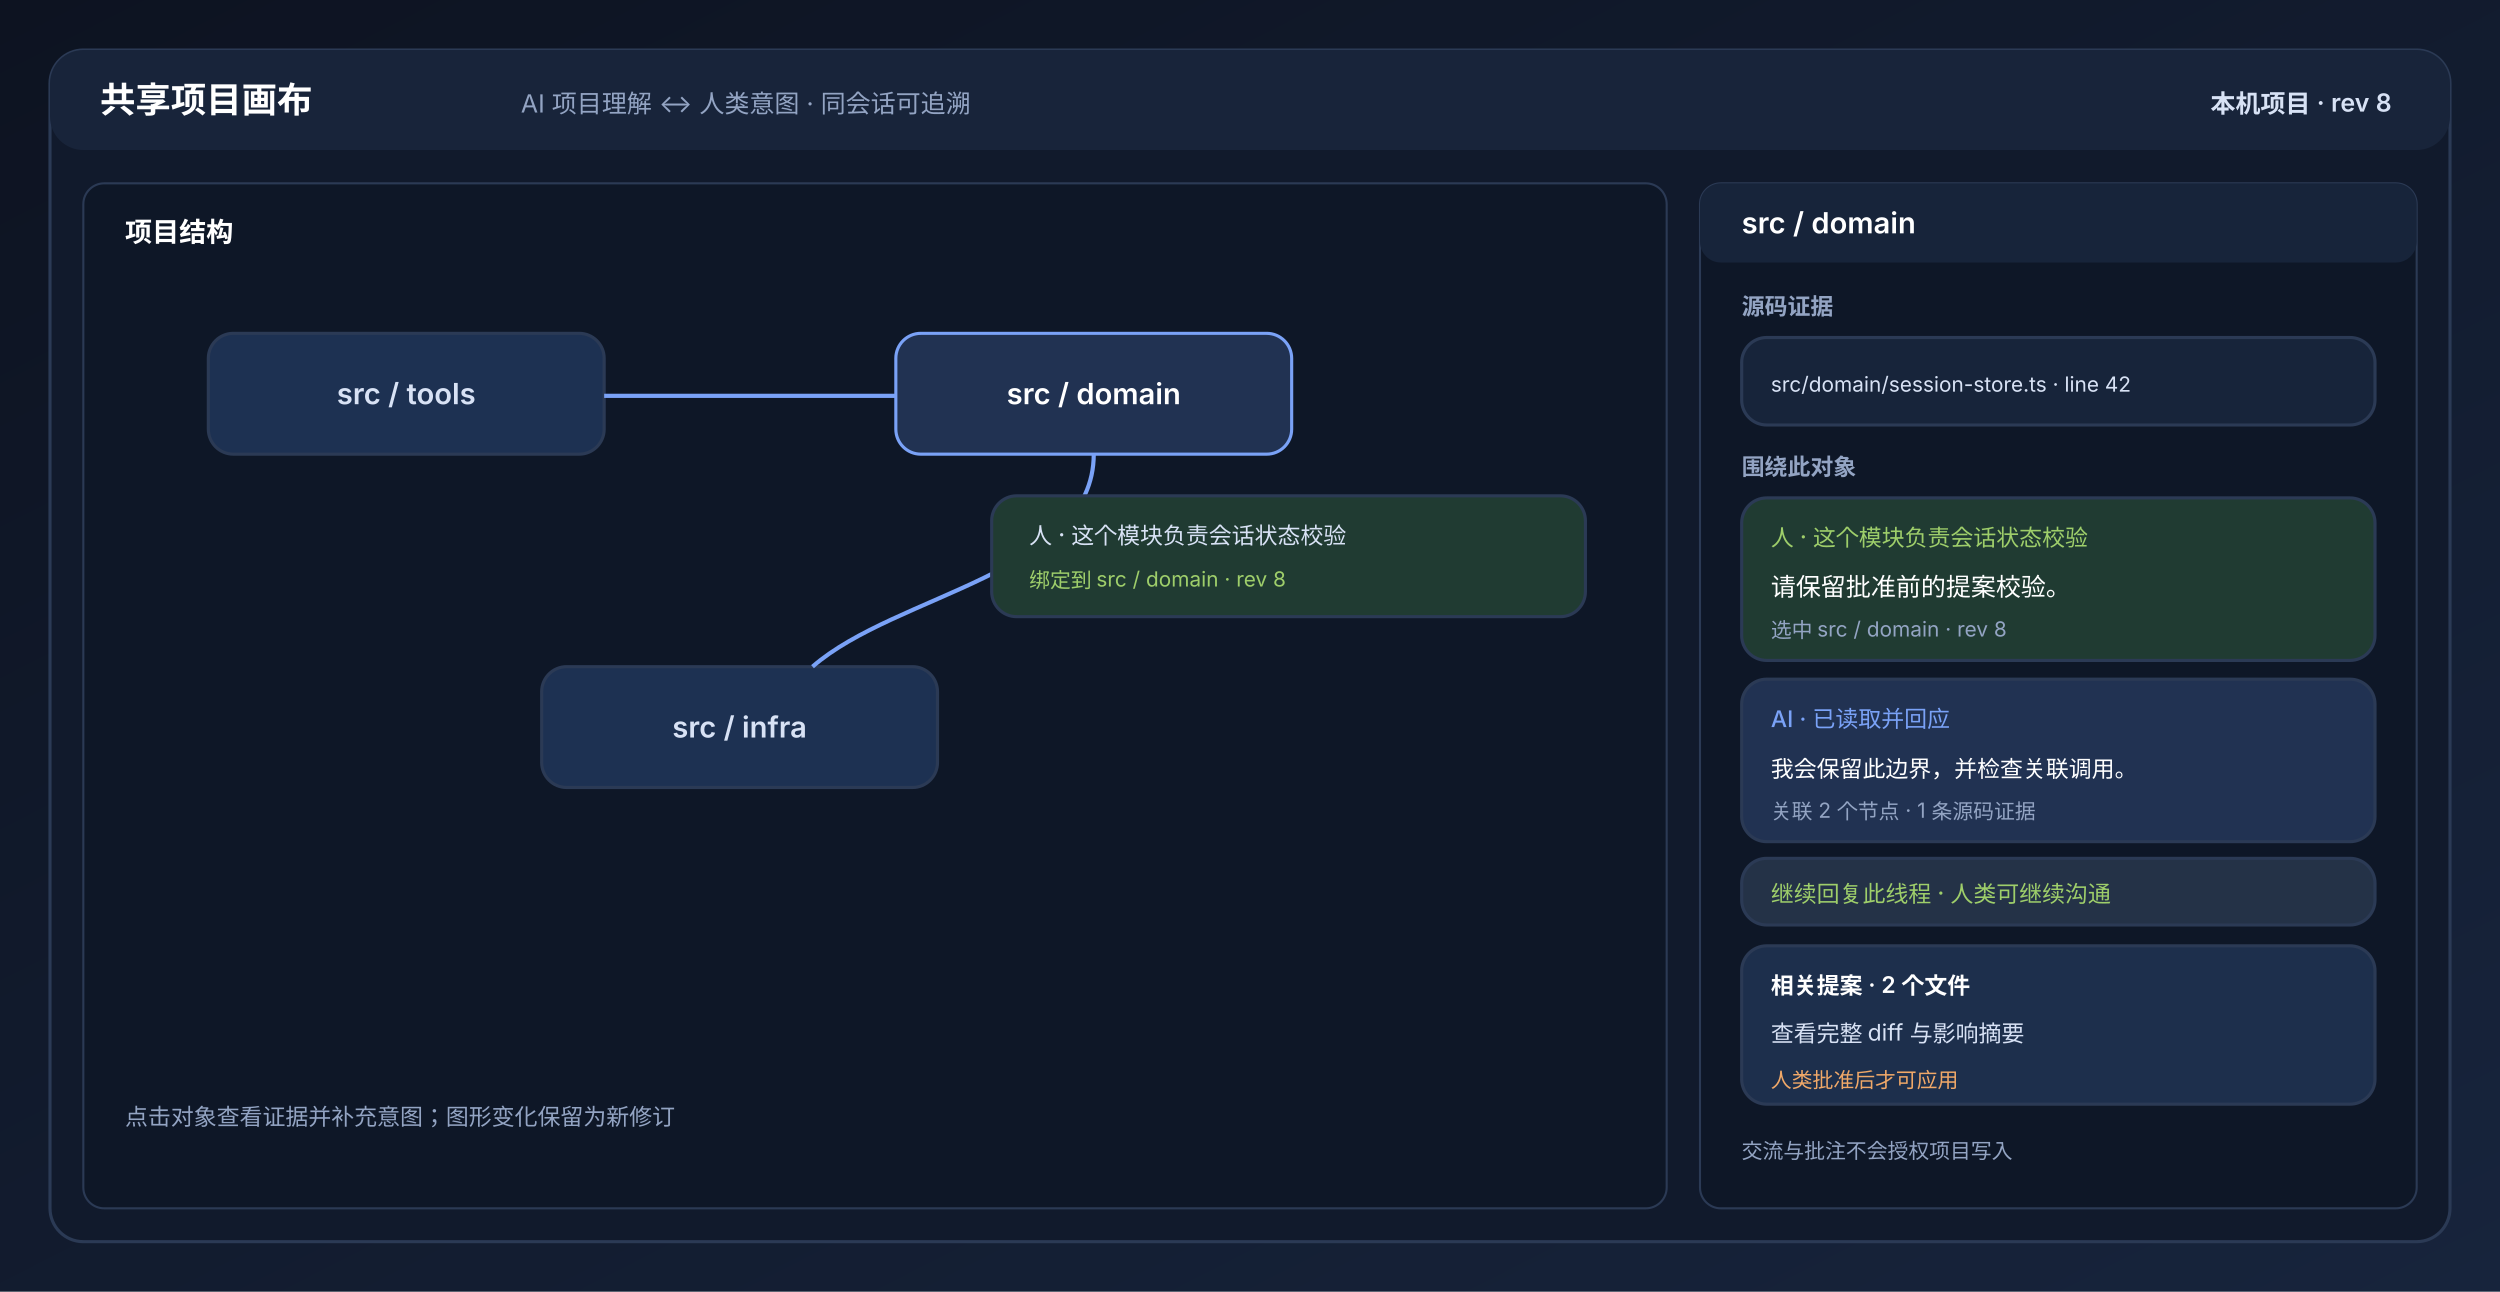
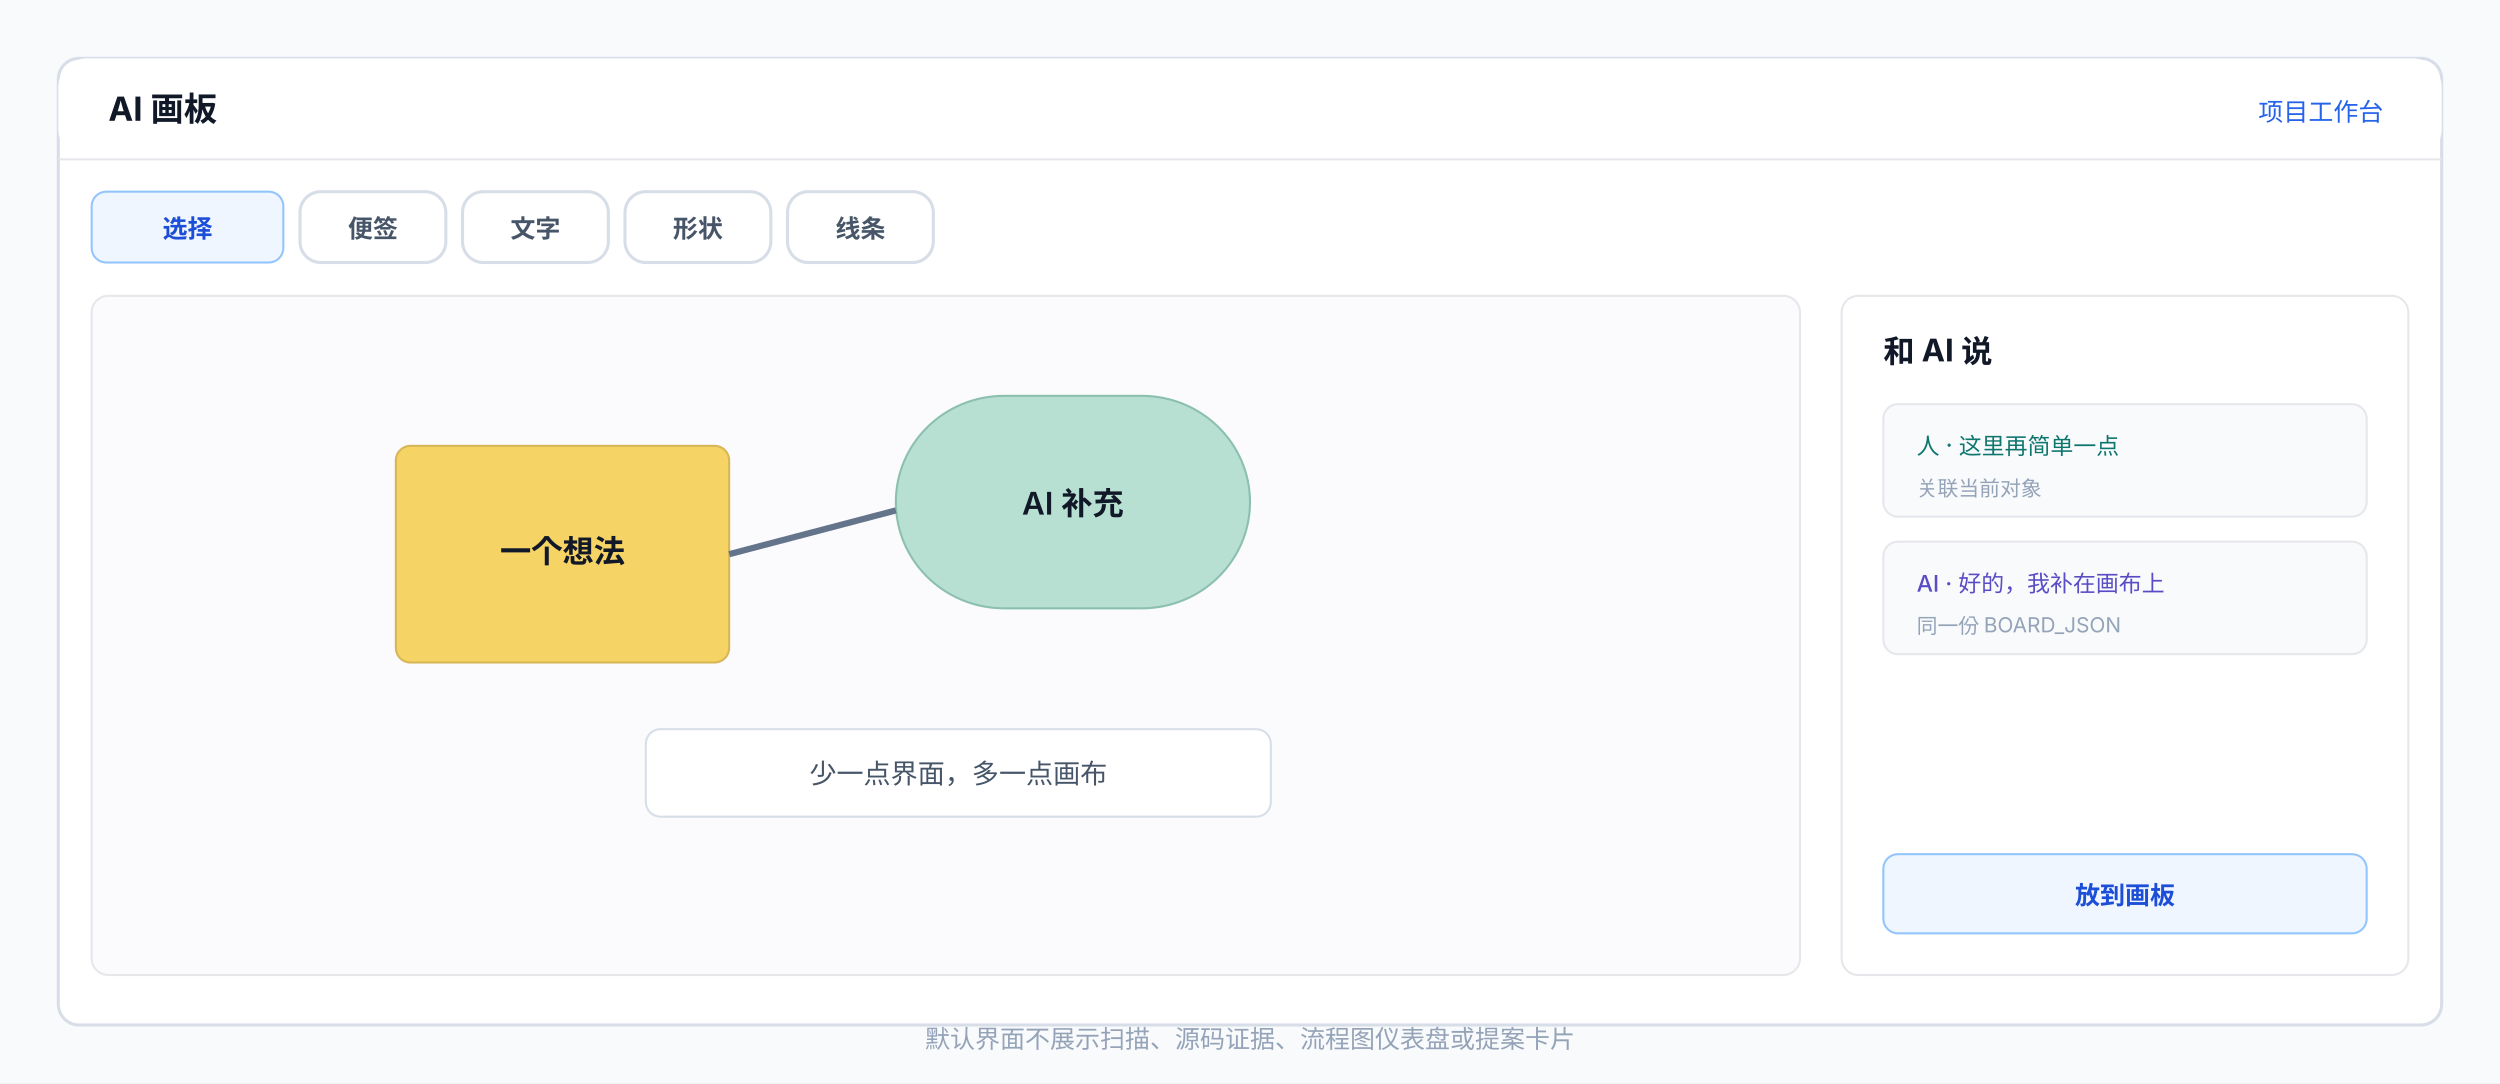
- <svg xmlns="http://www.w3.org/2000/svg" width="1200" height="620" viewBox="0 0 1200 620" role="img" aria-labelledby="title desc">
+ <svg xmlns="http://www.w3.org/2000/svg" width="1200" height="520" viewBox="0 0 1200 520" role="img" aria-labelledby="title desc">
  <defs>
    <marker id="arrow" viewBox="0 0 10 10" refX="9" refY="5" markerWidth="7" markerHeight="7" orient="auto-start-reverse">
-       <path d="M 0 0 L 10 5 L 0 10 z" fill="#7aa2f7" />
+       <path d="M 0 0 L 10 5 L 0 10 z" fill="#2563eb" />
    </marker>
-     <linearGradient id="bg" x1="0" y1="0" x2="1" y2="1">
-       <stop offset="0" stop-color="#0d1321" />
-       <stop offset="1" stop-color="#17243c" />
-     </linearGradient>
  </defs>
-   <rect width="1200" height="620" fill="url(#bg)" />
-   <rect x="24" y="24" width="1152" height="572" rx="16" fill="#111a2c" stroke="#2b3a55" stroke-width="1.5" />
-   <rect x="24" y="24" width="1152" height="48" rx="16" fill="#18243a" />
-   <text x="48" y="54" fill="#ffffff" font-family="-apple-system,BlinkMacSystemFont,'Segoe UI',sans-serif" font-size="17" font-weight="700" text-anchor="start">共享项目画布</text>
-   <text x="250" y="54" fill="#93a4c3" font-family="-apple-system,BlinkMacSystemFont,'Segoe UI',sans-serif" font-size="12" font-weight="400" text-anchor="start">AI 项目理解 ↔ 人类意图 · 同会话可追溯</text>
-   <text x="1148" y="54" fill="#d8e2f5" font-family="-apple-system,BlinkMacSystemFont,'Segoe UI',sans-serif" font-size="12" font-weight="600" text-anchor="end">本机项目 · rev 8</text>
-   <rect x="40" y="88" width="760" height="492" rx="10" fill="#0e1727" stroke="#2b3a55" />
-   <text x="60" y="116" fill="#ffffff" font-family="-apple-system,BlinkMacSystemFont,'Segoe UI',sans-serif" font-size="13" font-weight="600" text-anchor="start">项目结构</text>
-   <rect x="100" y="160" width="190" height="58" rx="12" fill="#1d3152" stroke="#2b3a55" stroke-width="1.5" />
-   <text x="195" y="194" fill="#d8e2f5" font-family="-apple-system,BlinkMacSystemFont,'Segoe UI',sans-serif" font-size="14" font-weight="600" text-anchor="middle">src / tools</text>
-   <rect x="430" y="160" width="190" height="58" rx="12" fill="#213252" stroke="#7aa2f7" stroke-width="1.5" />
-   <text x="525" y="194" fill="#ffffff" font-family="-apple-system,BlinkMacSystemFont,'Segoe UI',sans-serif" font-size="14" font-weight="600" text-anchor="middle">src / domain</text>
-   <rect x="260" y="320" width="190" height="58" rx="12" fill="#1d3152" stroke="#2b3a55" stroke-width="1.5" />
-   <text x="355" y="354" fill="#d8e2f5" font-family="-apple-system,BlinkMacSystemFont,'Segoe UI',sans-serif" font-size="14" font-weight="600" text-anchor="middle">src / infra</text>
-   <path d="M 290 190 C 340 190 365 190 430 190" stroke="#7aa2f7" stroke-width="2" fill="none" />
-   <path d="M 525 218 C 525 275 430 285 390 320" stroke="#7aa2f7" stroke-width="2" fill="none" />
-   <rect x="476" y="238" width="285" height="58" rx="12" fill="#203b32" stroke="#2b3a55" stroke-width="1.5" />
-   <text x="494" y="261" fill="#d8e2f5" font-family="-apple-system,BlinkMacSystemFont,'Segoe UI',sans-serif" font-size="11" font-weight="500" text-anchor="start">人 · 这个模块负责会话状态校验</text>
-   <text x="494" y="282" fill="#9ece6a" font-family="-apple-system,BlinkMacSystemFont,'Segoe UI',sans-serif" font-size="10" font-weight="400" text-anchor="start">绑定到 src / domain · rev 8</text>
-   <text x="60" y="540" fill="#93a4c3" font-family="-apple-system,BlinkMacSystemFont,'Segoe UI',sans-serif" font-size="11" font-weight="400" text-anchor="start">点击对象查看证据并补充意图；图形变化保留为新修订</text>
-   <rect x="816" y="88" width="344" height="492" rx="10" fill="#0e1727" stroke="#2b3a55" />
-   <rect x="816" y="88" width="344" height="38" rx="10" fill="#17243a" />
-   <text x="836" y="112" fill="#ffffff" font-family="-apple-system,BlinkMacSystemFont,'Segoe UI',sans-serif" font-size="14" font-weight="600" text-anchor="start">src / domain</text>
-   <text x="836" y="151" fill="#93a4c3" font-family="-apple-system,BlinkMacSystemFont,'Segoe UI',sans-serif" font-size="11" font-weight="600" text-anchor="start">源码证据</text>
-   <rect x="836" y="162" width="304" height="42" rx="12" fill="#17243a" stroke="#2b3a55" stroke-width="1.5" />
-   <text x="850" y="188" fill="#d8e2f5" font-family="-apple-system,BlinkMacSystemFont,'Segoe UI',sans-serif" font-size="10" font-weight="400" text-anchor="start">src/domain/session-store.ts · line 42</text>
-   <text x="836" y="228" fill="#93a4c3" font-family="-apple-system,BlinkMacSystemFont,'Segoe UI',sans-serif" font-size="11" font-weight="600" text-anchor="start">围绕此对象</text>
-   <rect x="836" y="239" width="304" height="78" rx="12" fill="#203b32" stroke="#2b3a55" stroke-width="1.5" />
-   <text x="850" y="262" fill="#9ece6a" font-family="-apple-system,BlinkMacSystemFont,'Segoe UI',sans-serif" font-size="11" font-weight="500" text-anchor="start">人 · 这个模块负责会话状态校验</text>
-   <text x="850" y="286" fill="#ffffff" font-family="-apple-system,BlinkMacSystemFont,'Segoe UI',sans-serif" font-size="12" font-weight="500" text-anchor="start">请保留批准前的提案校验。</text>
-   <text x="850" y="306" fill="#93a4c3" font-family="-apple-system,BlinkMacSystemFont,'Segoe UI',sans-serif" font-size="10" font-weight="400" text-anchor="start">选中 src / domain · rev 8</text>
-   <rect x="836" y="326" width="304" height="78" rx="12" fill="#213252" stroke="#2b3a55" stroke-width="1.5" />
-   <text x="850" y="349" fill="#7aa2f7" font-family="-apple-system,BlinkMacSystemFont,'Segoe UI',sans-serif" font-size="11" font-weight="500" text-anchor="start">AI · 已读取并回应</text>
-   <text x="850" y="373" fill="#ffffff" font-family="-apple-system,BlinkMacSystemFont,'Segoe UI',sans-serif" font-size="11" font-weight="500" text-anchor="start">我会保留此边界，并检查关联调用。</text>
-   <text x="850" y="393" fill="#93a4c3" font-family="-apple-system,BlinkMacSystemFont,'Segoe UI',sans-serif" font-size="10" font-weight="400" text-anchor="start">关联 2 个节点 · 1 条源码证据</text>
-   <rect x="836" y="412" width="304" height="32" rx="12" fill="#243247" stroke="#2b3a55" stroke-width="1.5" />
-   <text x="850" y="433" fill="#9ece6a" font-family="-apple-system,BlinkMacSystemFont,'Segoe UI',sans-serif" font-size="11" font-weight="500" text-anchor="start">继续回复此线程 · 人类可继续沟通</text>
-   <rect x="836" y="454" width="304" height="76" rx="12" fill="#1d2f4c" stroke="#2b3a55" stroke-width="1.5" />
-   <text x="850" y="477" fill="#ffffff" font-family="-apple-system,BlinkMacSystemFont,'Segoe UI',sans-serif" font-size="11" font-weight="600" text-anchor="start">相关提案 · 2 个文件</text>
-   <text x="850" y="500" fill="#d8e2f5" font-family="-apple-system,BlinkMacSystemFont,'Segoe UI',sans-serif" font-size="11" font-weight="400" text-anchor="start">查看完整 diff 与影响摘要</text>
-   <text x="850" y="522" fill="#f0a868" font-family="-apple-system,BlinkMacSystemFont,'Segoe UI',sans-serif" font-size="10" font-weight="500" text-anchor="start">人类批准后才可应用</text>
-   <text x="836" y="556" fill="#93a4c3" font-family="-apple-system,BlinkMacSystemFont,'Segoe UI',sans-serif" font-size="10" font-weight="400" text-anchor="start">交流与批注不会授权项目写入</text>
+   <rect width="1200" height="520" fill="#f8fafc" />
+   <rect x="28" y="28" width="1144" height="464" rx="10" fill="#ffffff" stroke="#d8dee8" stroke-width="1.5" />
+   <rect x="28" y="28" width="1144" height="48" rx="14" fill="#ffffff" />
+   <text x="52" y="58" fill="#111827" font-family="-apple-system,BlinkMacSystemFont,'Segoe UI',sans-serif" font-size="16" font-weight="700" text-anchor="start">AI 画板</text>
+   <text x="1144" y="58" fill="#2563eb" font-family="-apple-system,BlinkMacSystemFont,'Segoe UI',sans-serif" font-size="12" font-weight="500" text-anchor="end">项目工作台</text>
+   <rect x="28" y="76" width="1144" height="1" fill="#e5e7eb" />
+   <rect x="44" y="92" width="92" height="34" rx="7" fill="#eff6ff" stroke="#93c5fd" />
+   <text x="90" y="114" fill="#1d4ed8" font-family="-apple-system,BlinkMacSystemFont,'Segoe UI',sans-serif" font-size="12" font-weight="600" text-anchor="middle">选择</text>
+   <rect x="144" y="92" width="70" height="34" rx="10" fill="#ffffff" stroke="#d8dee8" stroke-width="1.5" />
+   <text x="179" y="114" fill="#475569" font-family="-apple-system,BlinkMacSystemFont,'Segoe UI',sans-serif" font-size="12" font-weight="600" text-anchor="middle">便签</text>
+   <rect x="222" y="92" width="70" height="34" rx="10" fill="#ffffff" stroke="#d8dee8" stroke-width="1.5" />
+   <text x="257" y="114" fill="#475569" font-family="-apple-system,BlinkMacSystemFont,'Segoe UI',sans-serif" font-size="12" font-weight="600" text-anchor="middle">文字</text>
+   <rect x="300" y="92" width="70" height="34" rx="10" fill="#ffffff" stroke="#d8dee8" stroke-width="1.5" />
+   <text x="335" y="114" fill="#475569" font-family="-apple-system,BlinkMacSystemFont,'Segoe UI',sans-serif" font-size="12" font-weight="600" text-anchor="middle">形状</text>
+   <rect x="378" y="92" width="70" height="34" rx="10" fill="#ffffff" stroke="#d8dee8" stroke-width="1.5" />
+   <text x="413" y="114" fill="#475569" font-family="-apple-system,BlinkMacSystemFont,'Segoe UI',sans-serif" font-size="12" font-weight="600" text-anchor="middle">线条</text>
+   <rect x="44" y="142" width="820" height="326" rx="8" fill="#fbfbfd" stroke="#e5e7eb" />
+   <rect x="190" y="214" width="160" height="104" rx="7" fill="#f6d365" stroke="#d6b656" />
+   <text x="270" y="270" fill="#111827" font-family="-apple-system,BlinkMacSystemFont,'Segoe UI',sans-serif" font-size="15" font-weight="600" text-anchor="middle">一个想法</text>
+   <rect x="430" y="190" width="170" height="102" rx="52" fill="#b8e0d2" stroke="#8bbfae" />
+   <text x="515" y="247" fill="#111827" font-family="-apple-system,BlinkMacSystemFont,'Segoe UI',sans-serif" font-size="15" font-weight="600" text-anchor="middle">AI 补充</text>
+   <rect x="310" y="350" width="300" height="42" rx="7" fill="#ffffff" stroke="#d8dee8" />
+   <text x="460" y="376" fill="#475569" font-family="-apple-system,BlinkMacSystemFont,'Segoe UI',sans-serif" font-size="13" font-weight="400" text-anchor="middle">少一点界面，多一点画布</text>
+   <path d="M 350 266 L 430 245" stroke="#64748b" stroke-width="3" fill="none" />
+   <rect x="884" y="142" width="272" height="326" rx="8" fill="#ffffff" stroke="#e5e7eb" />
+   <text x="904" y="174" fill="#111827" font-family="-apple-system,BlinkMacSystemFont,'Segoe UI',sans-serif" font-size="15" font-weight="700" text-anchor="start">和 AI 说</text>
+   <rect x="904" y="194" width="232" height="54" rx="7" fill="#f8fafc" stroke="#e5e7eb" />
+   <text x="920" y="218" fill="#0f766e" font-family="-apple-system,BlinkMacSystemFont,'Segoe UI',sans-serif" font-size="11" font-weight="500" text-anchor="start">人 · 这里再简单一点</text>
+   <text x="920" y="238" fill="#94a3b8" font-family="-apple-system,BlinkMacSystemFont,'Segoe UI',sans-serif" font-size="10" font-weight="400" text-anchor="start">关联当前对象</text>
+   <rect x="904" y="260" width="232" height="54" rx="7" fill="#f8fafc" stroke="#e5e7eb" />
+   <text x="920" y="284" fill="#5b4bc4" font-family="-apple-system,BlinkMacSystemFont,'Segoe UI',sans-serif" font-size="11" font-weight="500" text-anchor="start">AI · 好的，我补在画布上</text>
+   <text x="920" y="304" fill="#94a3b8" font-family="-apple-system,BlinkMacSystemFont,'Segoe UI',sans-serif" font-size="10" font-weight="400" text-anchor="start">同一份 BOARD_JSON</text>
+   <rect x="904" y="410" width="232" height="38" rx="7" fill="#eff6ff" stroke="#93c5fd" />
+   <text x="1020" y="434" fill="#1d4ed8" font-family="-apple-system,BlinkMacSystemFont,'Segoe UI',sans-serif" font-size="12" font-weight="600" text-anchor="middle">放到画板</text>
+   <text x="600" y="503" fill="#94a3b8" font-family="-apple-system,BlinkMacSystemFont,'Segoe UI',sans-serif" font-size="12" font-weight="400" text-anchor="middle">默认界面不展示扫描、源码证据、流程图仪表盘或提案卡片</text>
</svg>
